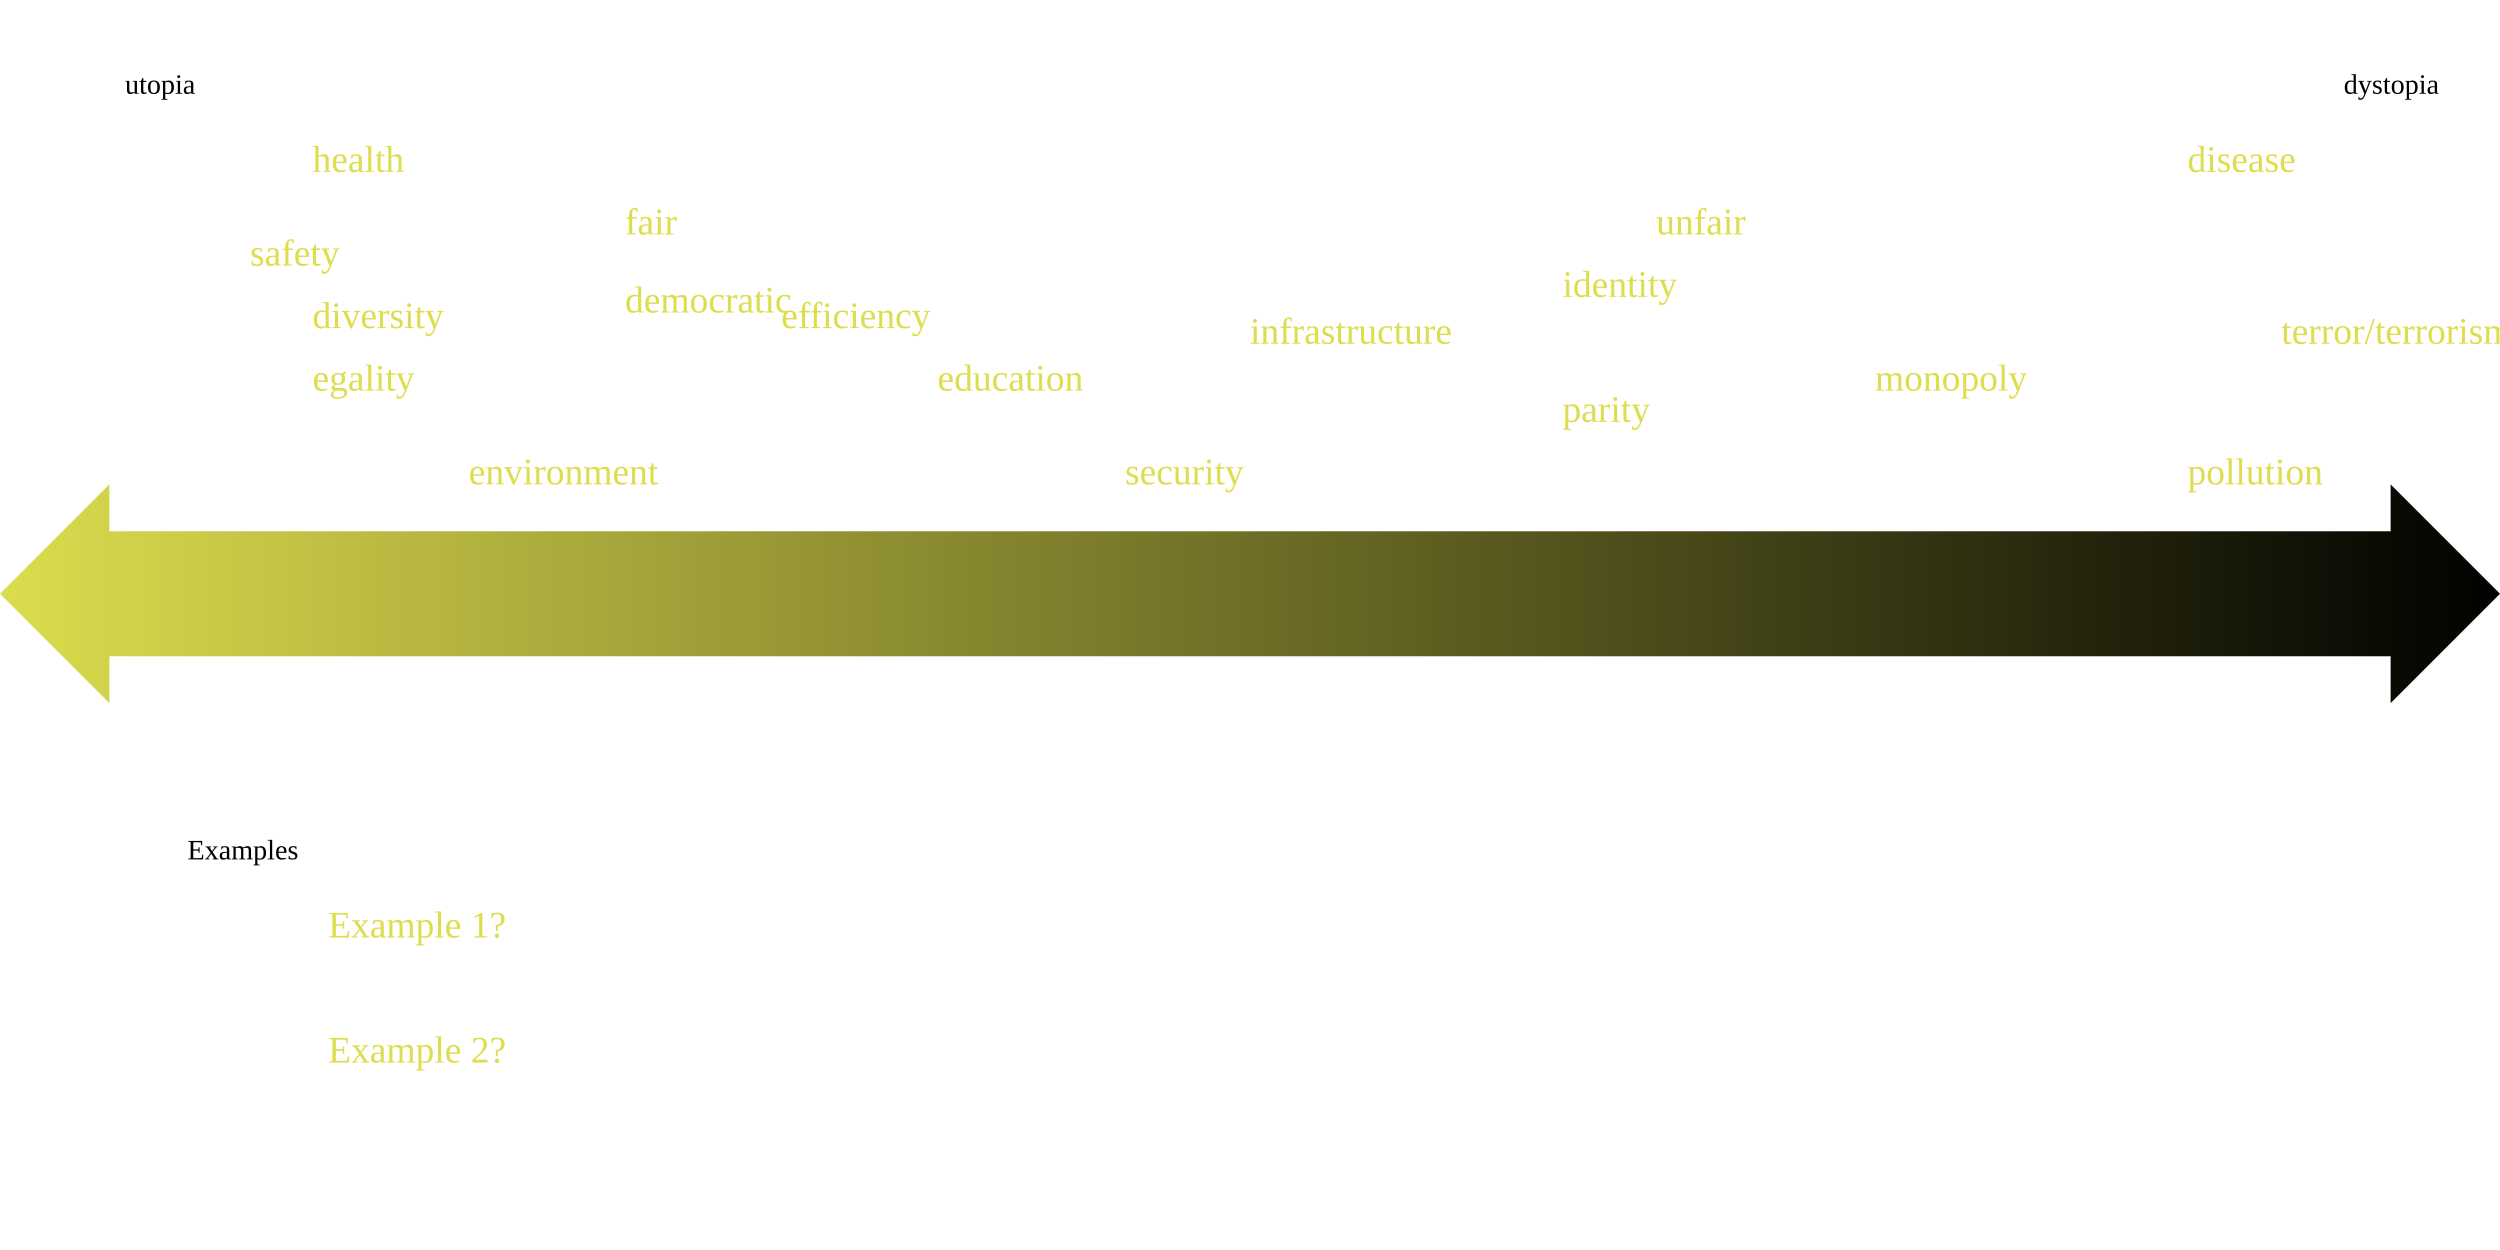
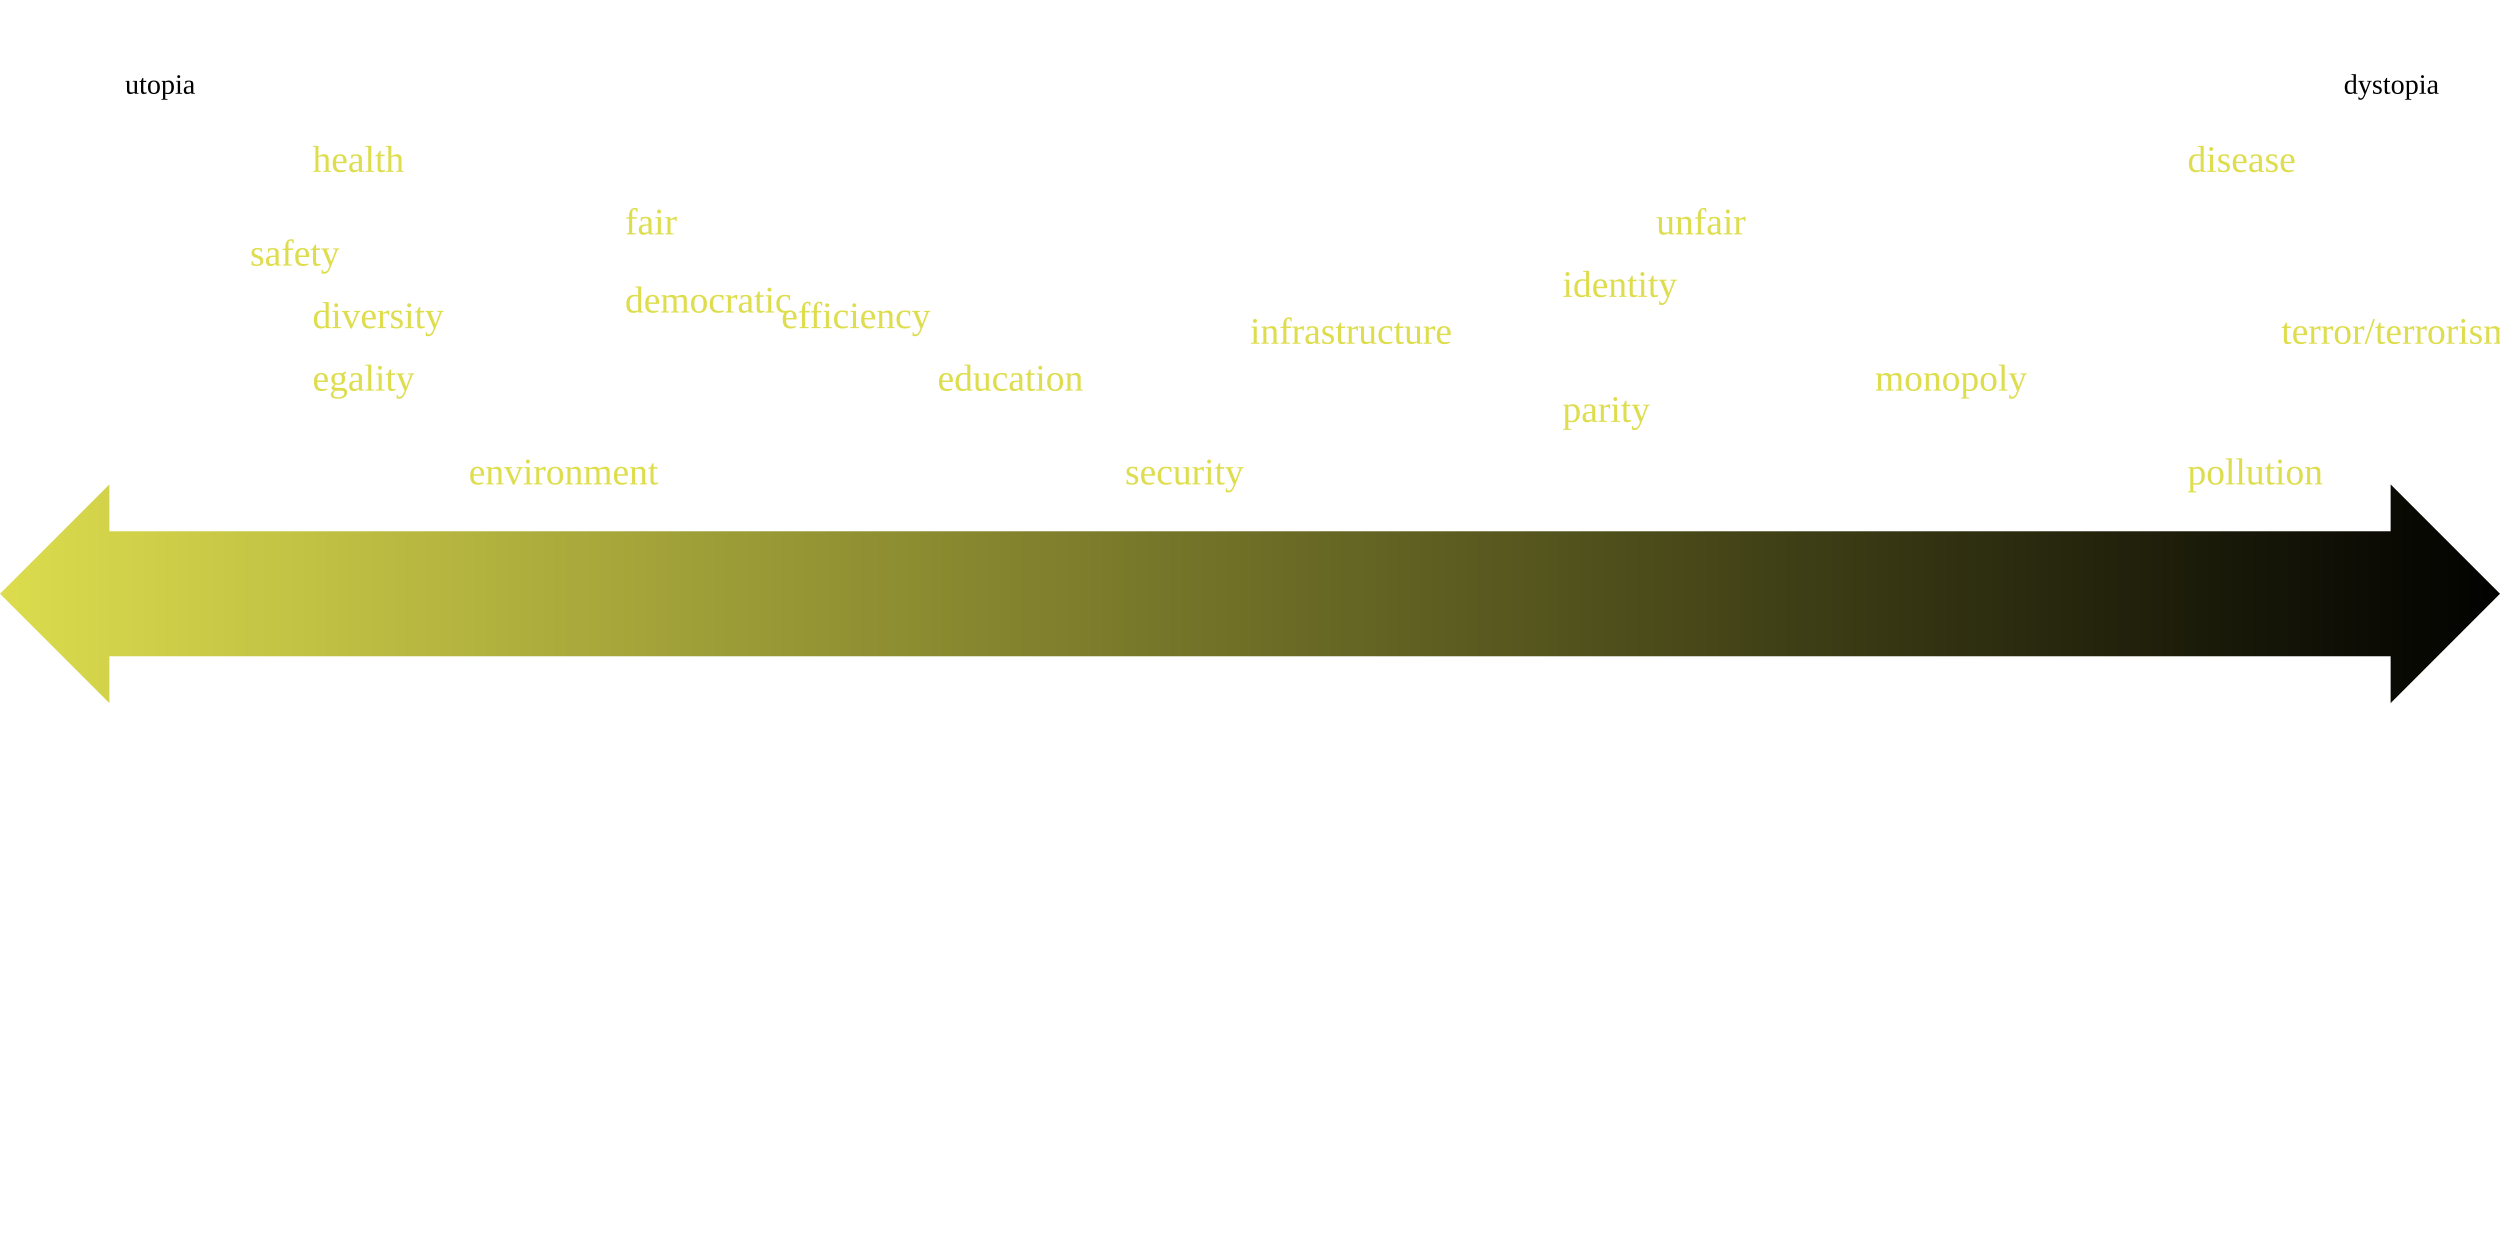
- <svg width="254mm" height="127mm" viewBox="0 0 800 400">
-   <defs>
+ <svg xmlns="http://www.w3.org/2000/svg" width="254mm" height="127mm" viewBox="0 0 800 400" id="svg3973" version="1.1">
+   <defs id="defs3975">
    <linearGradient id="society-gradient">
-       <stop offset="0" style="stop-color:rgb(221,221,78);stop-opacity:1;" />
-       <stop offset="1" style="stop-color:black;stop-opacity:1;" />
+       <stop offset="0" style="stop-color:rgb(221,221,78);stop-opacity:1;" id="stop3978" />
+       <stop offset="1" style="stop-color:black;stop-opacity:1;" id="stop3980" />
    </linearGradient>
  </defs>
-   <path style="fill:url('#society-gradient');fill-opacity:1.0" id="double-arrow" class="dpath" d="M 0 190 l 35 35 l 0 -15 l 730 0 l 0 15 l 35 -35 l -35 -35 l 0 15 l -730 0 l 0 -15 l -35 35 z" />\fragmentgroup{<text style="font-size:0.75em" x="40" y="30" class="dtext" id="utopia-text">
-     <tspan x="40" y="30">utopia</tspan>
+   <path style="fill:url('#society-gradient');fill-opacity:1.0" id="double-arrow" class="dpath" d="M 0 190 l 35 35 l 0 -15 l 730 0 l 0 15 l 35 -35 l -35 -35 l 0 15 l -730 0 l 0 -15 l -35 35 z" />
+   <text style="font-size:0.75em" x="40" y="30" class="dtext" id="utopia-text">
+     <tspan x="40" y="30" id="tspan3984">utopia</tspan>
  </text>
  <text style="font-size:0.75em" x="750" y="30" class="dtext" id="dystopia-text">
-     <tspan x="750" y="30">dystopia</tspan>
-   </text>}{1}
- \fragmentgroup{<text style="fill:rgb(221,221,78)" x="530" y="75" class="dtext" id="unfair-text">
-     <tspan x="530" y="75">unfair</tspan>
+     <tspan x="750" y="30" id="tspan3987">dystopia</tspan>
+   </text>
+   <text style="fill:rgb(221,221,78)" x="530" y="75" class="dtext" id="unfair-text">
+     <tspan x="530" y="75" id="tspan3990">unfair</tspan>
  </text>
  <text style="fill:rgb(221,221,78)" x="200" y="75" class="dtext" id="fair-text">
-     <tspan x="200" y="75">fair</tspan>
-   </text>}{2}
- \fragmentgroup{<text style="fill:rgb(221,221,78)" x="150" y="155" class="dtext" id="environment-text">
-     <tspan x="150" y="155">environment</tspan>
+     <tspan x="200" y="75" id="tspan3993">fair</tspan>
+   </text>
+   <text style="fill:rgb(221,221,78)" x="150" y="155" class="dtext" id="environment-text">
+     <tspan x="150" y="155" id="tspan3996">environment</tspan>
  </text>
  <text style="fill:rgb(221,221,78)" x="700" y="155" class="dtext" id="pollution-text">
-     <tspan x="700" y="155">pollution</tspan>
-   </text>}{3}
- \fragmentgroup{<text style="fill:rgb(221,221,78)" x="700" y="55" class="dtext" id="disease-text">
-     <tspan x="700" y="55">disease</tspan>
+     <tspan x="700" y="155" id="tspan3999">pollution</tspan>
+   </text>
+   <text style="fill:rgb(221,221,78)" x="700" y="55" class="dtext" id="disease-text">
+     <tspan x="700" y="55" id="tspan4002">disease</tspan>
  </text>
  <text style="fill:rgb(221,221,78)" x="100" y="55" class="dtext" id="health-text">
-     <tspan x="100" y="55">health</tspan>
-   </text>}{4}
- \fragmentgroup{<text style="fill:rgb(221,221,78)" x="80" y="85" class="dtext" id="safety-text">
-     <tspan x="80" y="85">safety</tspan>
+     <tspan x="100" y="55" id="tspan4005">health</tspan>
+   </text>
+   <text style="fill:rgb(221,221,78)" x="80" y="85" class="dtext" id="safety-text">
+     <tspan x="80" y="85" id="tspan4008">safety</tspan>
  </text>
  <text style="fill:rgb(221,221,78)" x="100" y="105" class="dtext" id="diversity-text">
-     <tspan x="100" y="105">diversity</tspan>
+     <tspan x="100" y="105" id="tspan4011">diversity</tspan>
  </text>
  <text style="fill:rgb(221,221,78)" x="100" y="125" class="dtext" id="egality-text">
-     <tspan x="100" y="125">egality</tspan>
+     <tspan x="100" y="125" id="tspan4014">egality</tspan>
  </text>
  <text style="fill:rgb(221,221,78)" x="200" y="100" class="dtext" id="democratic-text">
-     <tspan x="200" y="100">democratic</tspan>
+     <tspan x="200" y="100" id="tspan4017">democratic</tspan>
  </text>
  <text style="fill:rgb(221,221,78)" x="250" y="105" class="dtext" id="efficiency-text">
-     <tspan x="250" y="105">efficiency</tspan>
+     <tspan x="250" y="105" id="tspan4020">efficiency</tspan>
  </text>
  <text style="fill:rgb(221,221,78)" x="300" y="125" class="dtext" id="education-text">
-     <tspan x="300" y="125">education</tspan>
+     <tspan x="300" y="125" id="tspan4023">education</tspan>
  </text>
  <text style="fill:rgb(221,221,78)" x="360" y="155" class="dtext" id="security-text">
-     <tspan x="360" y="155">security</tspan>
+     <tspan x="360" y="155" id="tspan4026">security</tspan>
  </text>
  <text style="fill:rgb(221,221,78)" x="400" y="110" class="dtext" id="infrastructure-text">
-     <tspan x="400" y="110">infrastructure</tspan>
+     <tspan x="400" y="110" id="tspan4029">infrastructure</tspan>
  </text>
  <text style="fill:rgb(221,221,78)" x="500" y="135" class="dtext" id="parity-text">
-     <tspan x="500" y="135">parity</tspan>
+     <tspan x="500" y="135" id="tspan4032">parity</tspan>
  </text>
  <text style="fill:rgb(221,221,78)" x="500" y="95" class="dtext" id="identity-text">
-     <tspan x="500" y="95">identity</tspan>
+     <tspan x="500" y="95" id="tspan4035">identity</tspan>
  </text>
  <text style="fill:rgb(221,221,78)" x="600" y="125" class="dtext" id="monopoly-text">
-     <tspan x="600" y="125">monopoly</tspan>
+     <tspan x="600" y="125" id="tspan4038">monopoly</tspan>
  </text>
  <text style="fill:rgb(221,221,78)" x="730" y="110" class="dtext" id="terror-text">
-     <tspan x="730" y="110">terror/terrorism</tspan>
-   </text>}{5}
- \fragmentgroup{<text style="font-size:0.75em" x="60" y="275" class="dtext" id="examples-text">
-     <tspan x="60" y="275">Examples</tspan>
+     <tspan x="730" y="110" id="tspan4041">terror/terrorism</tspan>
  </text>
-   <text style="fill:rgb(221,221,78)" x="105" y="300" class="dtext" id="ex1-text">
-     <tspan x="105" y="300">Example 1?</tspan>
-   </text>
-   <text style="fill:rgb(221,221,78)" x="105" y="340" class="dtext" id="ex2-text">
-     <tspan x="105" y="340">Example 2?</tspan>
-   </text>}{6}
</svg>
